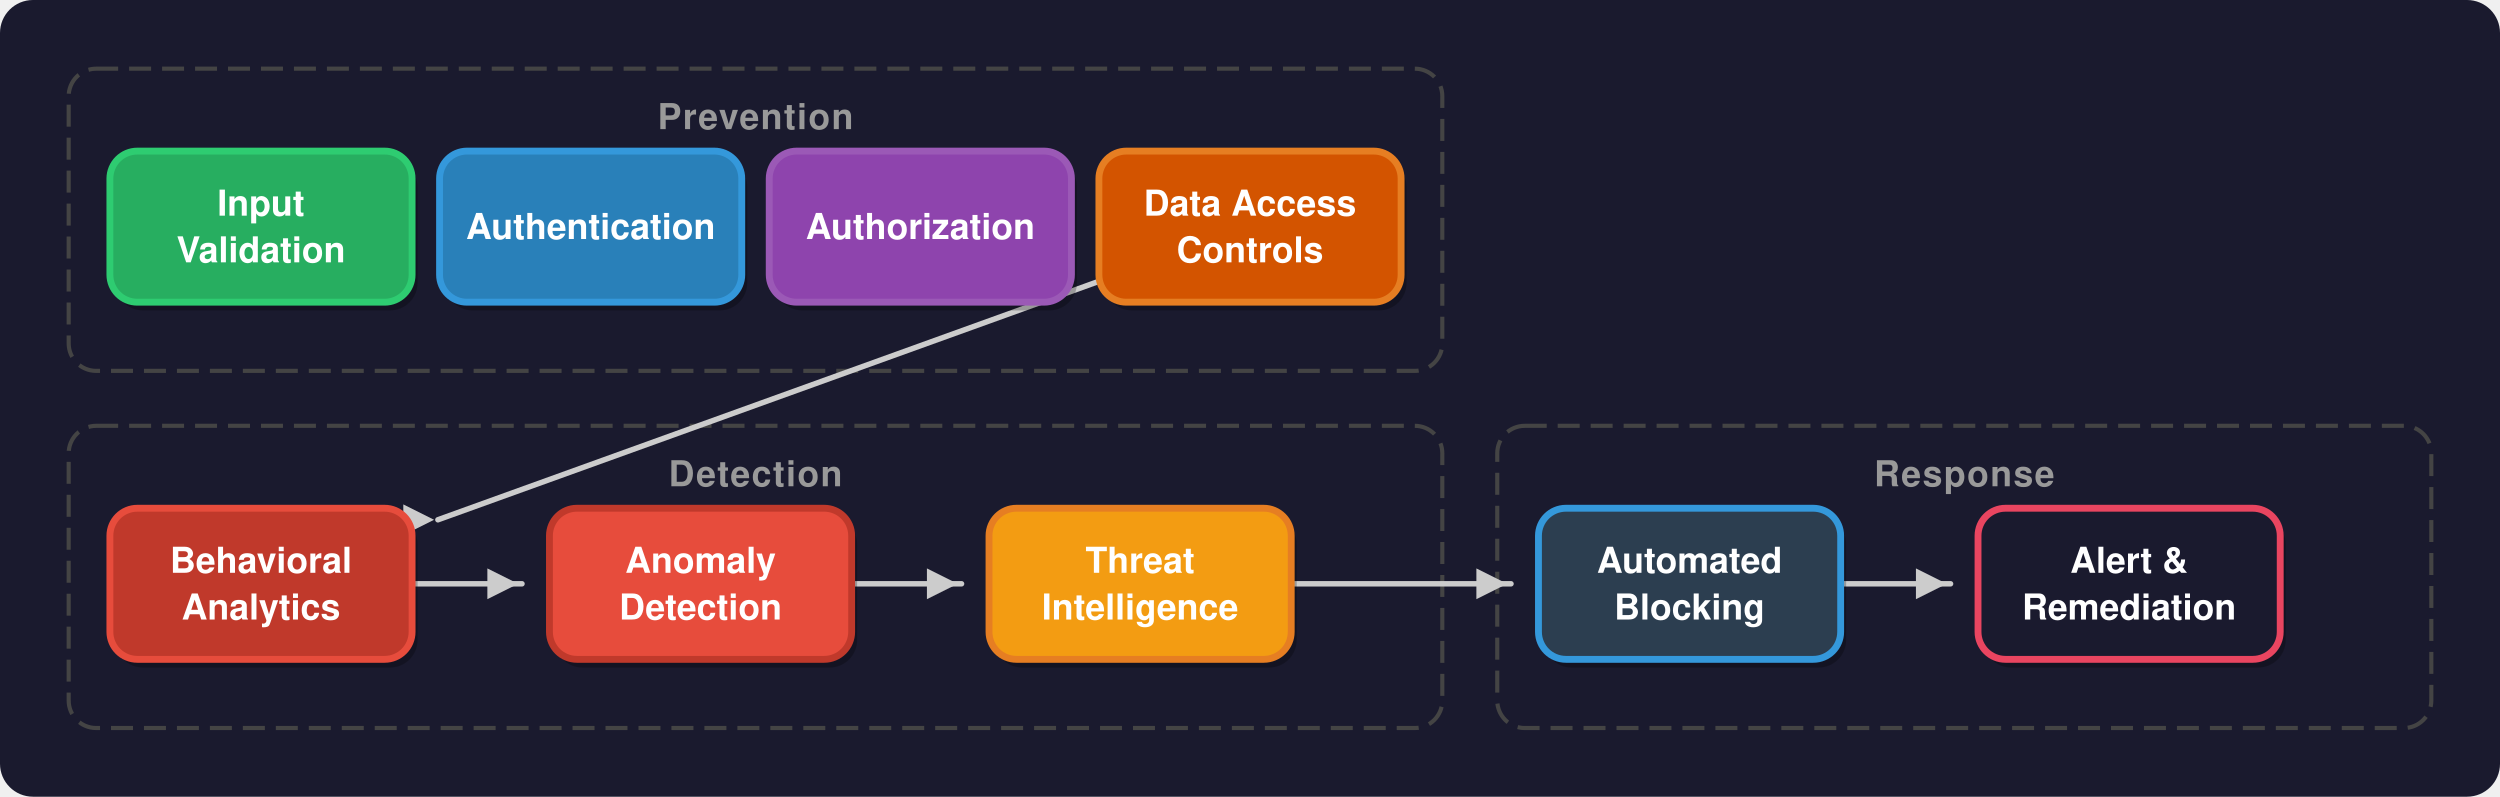
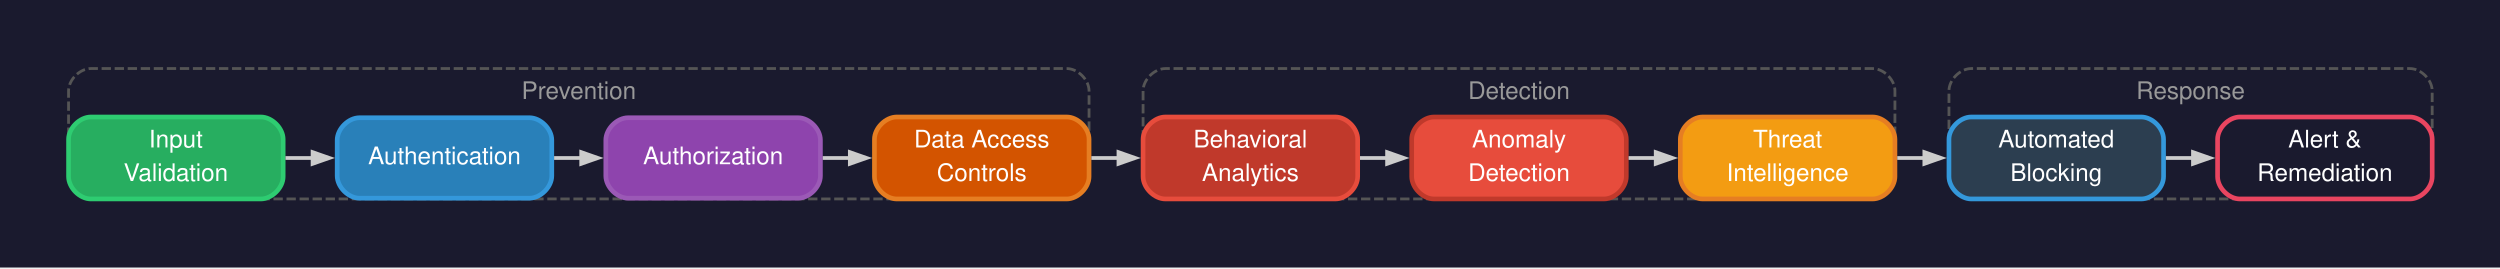
- <svg xmlns="http://www.w3.org/2000/svg" version="1.1" width="910" height="290" viewBox="-15 -15 910 290">
-   <defs>
-     <marker id="ahcccccc" viewBox="0 0 10 10" refX="9" refY="5" markerWidth="7" markerHeight="7" orient="auto-start-auto">
-       <path d="M 0 1 L 8 5 L 0 9 z" fill="#cccccc" />
-     </marker>
-   </defs>
-   <rect x="-15" y="-15" width="910" height="290" fill="#1a1a2e" rx="12" ry="12" />
-   <rect x="10" y="10" width="500" height="110" rx="10" ry="10" fill="#1a1a2e" fill-opacity="0.5" stroke="#444444" stroke-width="1.5" stroke-dasharray="8,4" />
-   <text x="260.0" y="32" text-anchor="middle" font-family="Segoe UI,Helvetica,Arial,sans-serif" font-size="13" font-weight="600" fill="#999999" letter-spacing="0.5">Prevention</text>
-   <rect x="10" y="140" width="500" height="110" rx="10" ry="10" fill="#1a1a2e" fill-opacity="0.5" stroke="#444444" stroke-width="1.5" stroke-dasharray="8,4" />
-   <text x="260.0" y="162" text-anchor="middle" font-family="Segoe UI,Helvetica,Arial,sans-serif" font-size="13" font-weight="600" fill="#999999" letter-spacing="0.5">Detection</text>
-   <rect x="530" y="140" width="340" height="110" rx="10" ry="10" fill="#1a1a2e" fill-opacity="0.5" stroke="#444444" stroke-width="1.5" stroke-dasharray="8,4" />
-   <text x="700.0" y="162" text-anchor="middle" font-family="Segoe UI,Helvetica,Arial,sans-serif" font-size="13" font-weight="600" fill="#999999" letter-spacing="0.5">Response</text>
-   <line x1="135.0" y1="67.5" x2="135.0" y2="67.5" stroke="#cccccc" stroke-width="2" stroke-linecap="round" marker-end="url(#ahcccccc)" />
-   <line x1="255.0" y1="67.5" x2="255.0" y2="67.5" stroke="#cccccc" stroke-width="2" stroke-linecap="round" marker-end="url(#ahcccccc)" />
-   <line x1="375.0" y1="67.5" x2="375.0" y2="67.5" stroke="#cccccc" stroke-width="2" stroke-linecap="round" marker-end="url(#ahcccccc)" />
-   <line x1="385.0" y1="87.4" x2="144.4" y2="174.2" stroke="#cccccc" stroke-width="2" stroke-linecap="round" marker-end="url(#ahcccccc)" />
-   <line x1="135.0" y1="197.5" x2="175.0" y2="197.5" stroke="#cccccc" stroke-width="2" stroke-linecap="round" marker-end="url(#ahcccccc)" />
-   <line x1="295.0" y1="197.5" x2="335.0" y2="197.5" stroke="#cccccc" stroke-width="2" stroke-linecap="round" marker-end="url(#ahcccccc)" />
-   <line x1="455.0" y1="197.5" x2="535.0" y2="197.5" stroke="#cccccc" stroke-width="2" stroke-linecap="round" marker-end="url(#ahcccccc)" />
-   <line x1="655.0" y1="197.5" x2="695.0" y2="197.5" stroke="#cccccc" stroke-width="2" stroke-linecap="round" marker-end="url(#ahcccccc)" />
-   <rect x="27" y="43" width="110" height="55" rx="10" ry="10" fill="black" fill-opacity="0.25" />
-   <rect x="25" y="40" width="110" height="55" rx="10" ry="10" fill="#27ae60" stroke="#2ecc71" stroke-width="2.5" />
-   <text x="80.0" y="63.5" text-anchor="middle" font-family="Segoe UI,Helvetica,Arial,sans-serif" font-size="13" font-weight="700" fill="#ffffff">Input</text>
-   <text x="80.0" y="80.5" text-anchor="middle" font-family="Segoe UI,Helvetica,Arial,sans-serif" font-size="13" font-weight="700" fill="#ffffff">Validation</text>
-   <rect x="147" y="43" width="110" height="55" rx="10" ry="10" fill="black" fill-opacity="0.25" />
-   <rect x="145" y="40" width="110" height="55" rx="10" ry="10" fill="#2980b9" stroke="#3498db" stroke-width="2.5" />
-   <text x="200.0" y="72.0" text-anchor="middle" font-family="Segoe UI,Helvetica,Arial,sans-serif" font-size="13" font-weight="700" fill="#ffffff">Authentication</text>
-   <rect x="267" y="43" width="110" height="55" rx="10" ry="10" fill="black" fill-opacity="0.25" />
-   <rect x="265" y="40" width="110" height="55" rx="10" ry="10" fill="#8e44ad" stroke="#9b59b6" stroke-width="2.5" />
-   <text x="320.0" y="72.0" text-anchor="middle" font-family="Segoe UI,Helvetica,Arial,sans-serif" font-size="13" font-weight="700" fill="#ffffff">Authorization</text>
-   <rect x="387" y="43" width="110" height="55" rx="10" ry="10" fill="black" fill-opacity="0.25" />
-   <rect x="385" y="40" width="110" height="55" rx="10" ry="10" fill="#d35400" stroke="#e67e22" stroke-width="2.5" />
-   <text x="440.0" y="63.5" text-anchor="middle" font-family="Segoe UI,Helvetica,Arial,sans-serif" font-size="13" font-weight="700" fill="#ffffff">Data Access</text>
-   <text x="440.0" y="80.5" text-anchor="middle" font-family="Segoe UI,Helvetica,Arial,sans-serif" font-size="13" font-weight="700" fill="#ffffff">Controls</text>
-   <rect x="27" y="173" width="110" height="55" rx="10" ry="10" fill="black" fill-opacity="0.25" />
-   <rect x="25" y="170" width="110" height="55" rx="10" ry="10" fill="#c0392b" stroke="#e74c3c" stroke-width="2.5" />
-   <text x="80.0" y="193.5" text-anchor="middle" font-family="Segoe UI,Helvetica,Arial,sans-serif" font-size="13" font-weight="700" fill="#ffffff">Behavioral</text>
-   <text x="80.0" y="210.5" text-anchor="middle" font-family="Segoe UI,Helvetica,Arial,sans-serif" font-size="13" font-weight="700" fill="#ffffff">Analytics</text>
-   <rect x="187" y="173" width="110" height="55" rx="10" ry="10" fill="black" fill-opacity="0.25" />
-   <rect x="185" y="170" width="110" height="55" rx="10" ry="10" fill="#e74c3c" stroke="#c0392b" stroke-width="2.5" />
-   <text x="240.0" y="193.5" text-anchor="middle" font-family="Segoe UI,Helvetica,Arial,sans-serif" font-size="13" font-weight="700" fill="#ffffff">Anomaly</text>
-   <text x="240.0" y="210.5" text-anchor="middle" font-family="Segoe UI,Helvetica,Arial,sans-serif" font-size="13" font-weight="700" fill="#ffffff">Detection</text>
-   <rect x="347" y="173" width="110" height="55" rx="10" ry="10" fill="black" fill-opacity="0.25" />
-   <rect x="345" y="170" width="110" height="55" rx="10" ry="10" fill="#f39c12" stroke="#e67e22" stroke-width="2.5" />
-   <text x="400.0" y="193.5" text-anchor="middle" font-family="Segoe UI,Helvetica,Arial,sans-serif" font-size="13" font-weight="700" fill="#ffffff">Threat</text>
-   <text x="400.0" y="210.5" text-anchor="middle" font-family="Segoe UI,Helvetica,Arial,sans-serif" font-size="13" font-weight="700" fill="#ffffff">Intelligence</text>
-   <rect x="547" y="173" width="110" height="55" rx="10" ry="10" fill="black" fill-opacity="0.25" />
-   <rect x="545" y="170" width="110" height="55" rx="10" ry="10" fill="#2c3e50" stroke="#3498db" stroke-width="2.5" />
-   <text x="600.0" y="193.5" text-anchor="middle" font-family="Segoe UI,Helvetica,Arial,sans-serif" font-size="13" font-weight="700" fill="#ffffff">Automated</text>
-   <text x="600.0" y="210.5" text-anchor="middle" font-family="Segoe UI,Helvetica,Arial,sans-serif" font-size="13" font-weight="700" fill="#ffffff">Blocking</text>
-   <rect x="707" y="173" width="110" height="55" rx="10" ry="10" fill="black" fill-opacity="0.25" />
-   <rect x="705" y="170" width="110" height="55" rx="10" ry="10" fill="#1a1a2e" stroke="#e94560" stroke-width="2.5" />
-   <text x="760.0" y="193.5" text-anchor="middle" font-family="Segoe UI,Helvetica,Arial,sans-serif" font-size="13" font-weight="700" fill="#ffffff">Alert &amp;</text>
-   <text x="760.0" y="210.5" text-anchor="middle" font-family="Segoe UI,Helvetica,Arial,sans-serif" font-size="13" font-weight="700" fill="#ffffff">Remediation</text>
+ <svg xmlns="http://www.w3.org/2000/svg" width="1342pt" height="144pt" viewBox="0.00 0.00 1342.00 144.00">
+   <g id="graph0" class="graph" transform="scale(1 1) rotate(0) translate(28.8 114.8)">
+     <polygon fill="#1a1a2e" stroke="none" points="-28.8,28.8 -28.8,-114.8 1313.6,-114.8 1313.6,28.8 -28.8,28.8" />
+     <g id="clust1" class="cluster">
+       <path fill="#1a1a2e" stroke="#555555" stroke-width="1.5" stroke-dasharray="5,2" d="M20,-8C20,-8 543.8,-8 543.8,-8 549.8,-8 555.8,-14 555.8,-20 555.8,-20 555.8,-66 555.8,-66 555.8,-72 549.8,-78 543.8,-78 543.8,-78 20,-78 20,-78 14,-78 8,-72 8,-66 8,-66 8,-20 8,-20 8,-14 14,-8 20,-8" />
+       <text xml:space="preserve" text-anchor="middle" x="281.9" y="-61.65" font-family="Segoe UI,Helvetica,Arial,sans-serif" font-size="13.00" fill="#999999">Prevention</text>
+     </g>
+     <g id="clust2" class="cluster">
+       <path fill="#1a1a2e" stroke="#555555" stroke-width="1.5" stroke-dasharray="5,2" d="M596.8,-8C596.8,-8 976.4,-8 976.4,-8 982.4,-8 988.4,-14 988.4,-20 988.4,-20 988.4,-66 988.4,-66 988.4,-72 982.4,-78 976.4,-78 976.4,-78 596.8,-78 596.8,-78 590.8,-78 584.8,-72 584.8,-66 584.8,-66 584.8,-20 584.8,-20 584.8,-14 590.8,-8 596.8,-8" />
+       <text xml:space="preserve" text-anchor="middle" x="786.6" y="-61.65" font-family="Segoe UI,Helvetica,Arial,sans-serif" font-size="13.00" fill="#999999">Detection</text>
+     </g>
+     <g id="clust3" class="cluster">
+       <path fill="#1a1a2e" stroke="#555555" stroke-width="1.5" stroke-dasharray="5,2" d="M1029.4,-8C1029.4,-8 1264.8,-8 1264.8,-8 1270.8,-8 1276.8,-14 1276.8,-20 1276.8,-20 1276.8,-66 1276.8,-66 1276.8,-72 1270.8,-78 1264.8,-78 1264.8,-78 1029.4,-78 1029.4,-78 1023.4,-78 1017.4,-72 1017.4,-66 1017.4,-66 1017.4,-20 1017.4,-20 1017.4,-14 1023.4,-8 1029.4,-8" />
+       <text xml:space="preserve" text-anchor="middle" x="1147.1" y="-61.65" font-family="Segoe UI,Helvetica,Arial,sans-serif" font-size="13.00" fill="#999999">Response</text>
+     </g>
+     <g id="node1" class="node">
+       <path fill="#27ae60" stroke="#2ecc71" stroke-width="2.5" d="M111.2,-52C111.2,-52 20,-52 20,-52 14,-52 8,-46 8,-40 8,-40 8,-20 8,-20 8,-14 14,-8 20,-8 20,-8 111.2,-8 111.2,-8 117.2,-8 123.2,-14 123.2,-20 123.2,-20 123.2,-40 123.2,-40 123.2,-46 117.2,-52 111.2,-52" />
+       <text xml:space="preserve" text-anchor="middle" x="65.6" y="-35.65" font-family="Segoe UI,Helvetica,Arial,sans-serif" font-size="13.00" fill="white">Input</text>
+       <text xml:space="preserve" text-anchor="middle" x="65.6" y="-17.65" font-family="Segoe UI,Helvetica,Arial,sans-serif" font-size="13.00" fill="white">Validation</text>
+     </g>
+     <g id="node2" class="node">
+       <path fill="#2980b9" stroke="#3498db" stroke-width="2.5" d="M255.4,-51.6C255.4,-51.6 164.2,-51.6 164.2,-51.6 158.2,-51.6 152.2,-45.6 152.2,-39.6 152.2,-39.6 152.2,-20.4 152.2,-20.4 152.2,-14.4 158.2,-8.4 164.2,-8.4 164.2,-8.4 255.4,-8.4 255.4,-8.4 261.4,-8.4 267.4,-14.4 267.4,-20.4 267.4,-20.4 267.4,-39.6 267.4,-39.6 267.4,-45.6 261.4,-51.6 255.4,-51.6" />
+       <text xml:space="preserve" text-anchor="middle" x="209.8" y="-26.65" font-family="Segoe UI,Helvetica,Arial,sans-serif" font-size="13.00" fill="white">Authentication</text>
+     </g>
+     <g id="edge1" class="edge">
+       <path fill="none" stroke="#cccccc" stroke-width="2" d="M124.44,-30C129.37,-30 134.39,-30 139.4,-30" />
+       <polygon fill="#cccccc" stroke="#cccccc" stroke-width="2" points="138.99,-33.15 147.99,-30 138.99,-26.85 138.99,-33.15" />
+     </g>
+     <g id="node3" class="node">
+       <path fill="#8e44ad" stroke="#9b59b6" stroke-width="2.5" d="M399.6,-51.6C399.6,-51.6 308.4,-51.6 308.4,-51.6 302.4,-51.6 296.4,-45.6 296.4,-39.6 296.4,-39.6 296.4,-20.4 296.4,-20.4 296.4,-14.4 302.4,-8.4 308.4,-8.4 308.4,-8.4 399.6,-8.4 399.6,-8.4 405.6,-8.4 411.6,-14.4 411.6,-20.4 411.6,-20.4 411.6,-39.6 411.6,-39.6 411.6,-45.6 405.6,-51.6 399.6,-51.6" />
+       <text xml:space="preserve" text-anchor="middle" x="354" y="-26.65" font-family="Segoe UI,Helvetica,Arial,sans-serif" font-size="13.00" fill="white">Authorization</text>
+     </g>
+     <g id="edge2" class="edge">
+       <path fill="none" stroke="#cccccc" stroke-width="2" d="M268.64,-30C273.57,-30 278.59,-30 283.6,-30" />
+       <polygon fill="#cccccc" stroke="#cccccc" stroke-width="2" points="283.19,-33.15 292.19,-30 283.19,-26.85 283.19,-33.15" />
+     </g>
+     <g id="node4" class="node">
+       <path fill="#d35400" stroke="#e67e22" stroke-width="2.5" d="M543.8,-52C543.8,-52 452.6,-52 452.6,-52 446.6,-52 440.6,-46 440.6,-40 440.6,-40 440.6,-20 440.6,-20 440.6,-14 446.6,-8 452.6,-8 452.6,-8 543.8,-8 543.8,-8 549.8,-8 555.8,-14 555.8,-20 555.8,-20 555.8,-40 555.8,-40 555.8,-46 549.8,-52 543.8,-52" />
+       <text xml:space="preserve" text-anchor="middle" x="498.2" y="-35.65" font-family="Segoe UI,Helvetica,Arial,sans-serif" font-size="13.00" fill="white">Data Access</text>
+       <text xml:space="preserve" text-anchor="middle" x="498.2" y="-17.65" font-family="Segoe UI,Helvetica,Arial,sans-serif" font-size="13.00" fill="white">Controls</text>
+     </g>
+     <g id="edge3" class="edge">
+       <path fill="none" stroke="#cccccc" stroke-width="2" d="M412.84,-30C417.77,-30 422.79,-30 427.8,-30" />
+       <polygon fill="#cccccc" stroke="#cccccc" stroke-width="2" points="427.39,-33.15 436.39,-30 427.39,-26.85 427.39,-33.15" />
+     </g>
+     <g id="node5" class="node">
+       <path fill="#c0392b" stroke="#e74c3c" stroke-width="2.5" d="M688,-52C688,-52 596.8,-52 596.8,-52 590.8,-52 584.8,-46 584.8,-40 584.8,-40 584.8,-20 584.8,-20 584.8,-14 590.8,-8 596.8,-8 596.8,-8 688,-8 688,-8 694,-8 700,-14 700,-20 700,-20 700,-40 700,-40 700,-46 694,-52 688,-52" />
+       <text xml:space="preserve" text-anchor="middle" x="642.4" y="-35.65" font-family="Segoe UI,Helvetica,Arial,sans-serif" font-size="13.00" fill="white">Behavioral</text>
+       <text xml:space="preserve" text-anchor="middle" x="642.4" y="-17.65" font-family="Segoe UI,Helvetica,Arial,sans-serif" font-size="13.00" fill="white">Analytics</text>
+     </g>
+     <g id="edge4" class="edge">
+       <path fill="none" stroke="#cccccc" stroke-width="2" d="M557.04,-30C561.97,-30 566.99,-30 572,-30" />
+       <polygon fill="#cccccc" stroke="#cccccc" stroke-width="2" points="571.59,-33.15 580.59,-30 571.59,-26.85 571.59,-33.15" />
+     </g>
+     <g id="node6" class="node">
+       <path fill="#e74c3c" stroke="#c0392b" stroke-width="2.5" d="M832.2,-52C832.2,-52 741,-52 741,-52 735,-52 729,-46 729,-40 729,-40 729,-20 729,-20 729,-14 735,-8 741,-8 741,-8 832.2,-8 832.2,-8 838.2,-8 844.2,-14 844.2,-20 844.2,-20 844.2,-40 844.2,-40 844.2,-46 838.2,-52 832.2,-52" />
+       <text xml:space="preserve" text-anchor="middle" x="786.6" y="-35.65" font-family="Segoe UI,Helvetica,Arial,sans-serif" font-size="13.00" fill="white">Anomaly</text>
+       <text xml:space="preserve" text-anchor="middle" x="786.6" y="-17.65" font-family="Segoe UI,Helvetica,Arial,sans-serif" font-size="13.00" fill="white">Detection</text>
+     </g>
+     <g id="edge5" class="edge">
+       <path fill="none" stroke="#cccccc" stroke-width="2" d="M701.24,-30C706.17,-30 711.19,-30 716.2,-30" />
+       <polygon fill="#cccccc" stroke="#cccccc" stroke-width="2" points="715.79,-33.15 724.79,-30 715.79,-26.85 715.79,-33.15" />
+     </g>
+     <g id="node7" class="node">
+       <path fill="#f39c12" stroke="#e67e22" stroke-width="2.5" d="M976.4,-52C976.4,-52 885.2,-52 885.2,-52 879.2,-52 873.2,-46 873.2,-40 873.2,-40 873.2,-20 873.2,-20 873.2,-14 879.2,-8 885.2,-8 885.2,-8 976.4,-8 976.4,-8 982.4,-8 988.4,-14 988.4,-20 988.4,-20 988.4,-40 988.4,-40 988.4,-46 982.4,-52 976.4,-52" />
+       <text xml:space="preserve" text-anchor="middle" x="930.8" y="-35.65" font-family="Segoe UI,Helvetica,Arial,sans-serif" font-size="13.00" fill="white">Threat</text>
+       <text xml:space="preserve" text-anchor="middle" x="930.8" y="-17.65" font-family="Segoe UI,Helvetica,Arial,sans-serif" font-size="13.00" fill="white">Intelligence</text>
+     </g>
+     <g id="edge6" class="edge">
+       <path fill="none" stroke="#cccccc" stroke-width="2" d="M845.44,-30C850.37,-30 855.39,-30 860.4,-30" />
+       <polygon fill="#cccccc" stroke="#cccccc" stroke-width="2" points="859.99,-33.15 868.99,-30 859.99,-26.85 859.99,-33.15" />
+     </g>
+     <g id="node8" class="node">
+       <path fill="#2c3e50" stroke="#3498db" stroke-width="2.5" d="M1120.6,-52C1120.6,-52 1029.4,-52 1029.4,-52 1023.4,-52 1017.4,-46 1017.4,-40 1017.4,-40 1017.4,-20 1017.4,-20 1017.4,-14 1023.4,-8 1029.4,-8 1029.4,-8 1120.6,-8 1120.6,-8 1126.6,-8 1132.6,-14 1132.6,-20 1132.6,-20 1132.6,-40 1132.6,-40 1132.6,-46 1126.6,-52 1120.6,-52" />
+       <text xml:space="preserve" text-anchor="middle" x="1075" y="-35.65" font-family="Segoe UI,Helvetica,Arial,sans-serif" font-size="13.00" fill="white">Automated</text>
+       <text xml:space="preserve" text-anchor="middle" x="1075" y="-17.65" font-family="Segoe UI,Helvetica,Arial,sans-serif" font-size="13.00" fill="white">Blocking</text>
+     </g>
+     <g id="edge7" class="edge">
+       <path fill="none" stroke="#cccccc" stroke-width="2" d="M989.64,-30C994.57,-30 999.59,-30 1004.6,-30" />
+       <polygon fill="#cccccc" stroke="#cccccc" stroke-width="2" points="1004.19,-33.15 1013.19,-30 1004.19,-26.85 1004.19,-33.15" />
+     </g>
+     <g id="node9" class="node">
+       <path fill="#1a1a2e" stroke="#e94560" stroke-width="2.5" d="M1264.8,-52C1264.8,-52 1173.6,-52 1173.6,-52 1167.6,-52 1161.6,-46 1161.6,-40 1161.6,-40 1161.6,-20 1161.6,-20 1161.6,-14 1167.6,-8 1173.6,-8 1173.6,-8 1264.8,-8 1264.8,-8 1270.8,-8 1276.8,-14 1276.8,-20 1276.8,-20 1276.8,-40 1276.8,-40 1276.8,-46 1270.8,-52 1264.8,-52" />
+       <text xml:space="preserve" text-anchor="middle" x="1219.2" y="-35.65" font-family="Segoe UI,Helvetica,Arial,sans-serif" font-size="13.00" fill="white">Alert &amp;</text>
+       <text xml:space="preserve" text-anchor="middle" x="1219.2" y="-17.65" font-family="Segoe UI,Helvetica,Arial,sans-serif" font-size="13.00" fill="white">Remediation</text>
+     </g>
+     <g id="edge8" class="edge">
+       <path fill="none" stroke="#cccccc" stroke-width="2" d="M1133.84,-30C1138.77,-30 1143.79,-30 1148.8,-30" />
+       <polygon fill="#cccccc" stroke="#cccccc" stroke-width="2" points="1148.39,-33.15 1157.39,-30 1148.39,-26.85 1148.39,-33.15" />
+     </g>
+   </g>
</svg>
